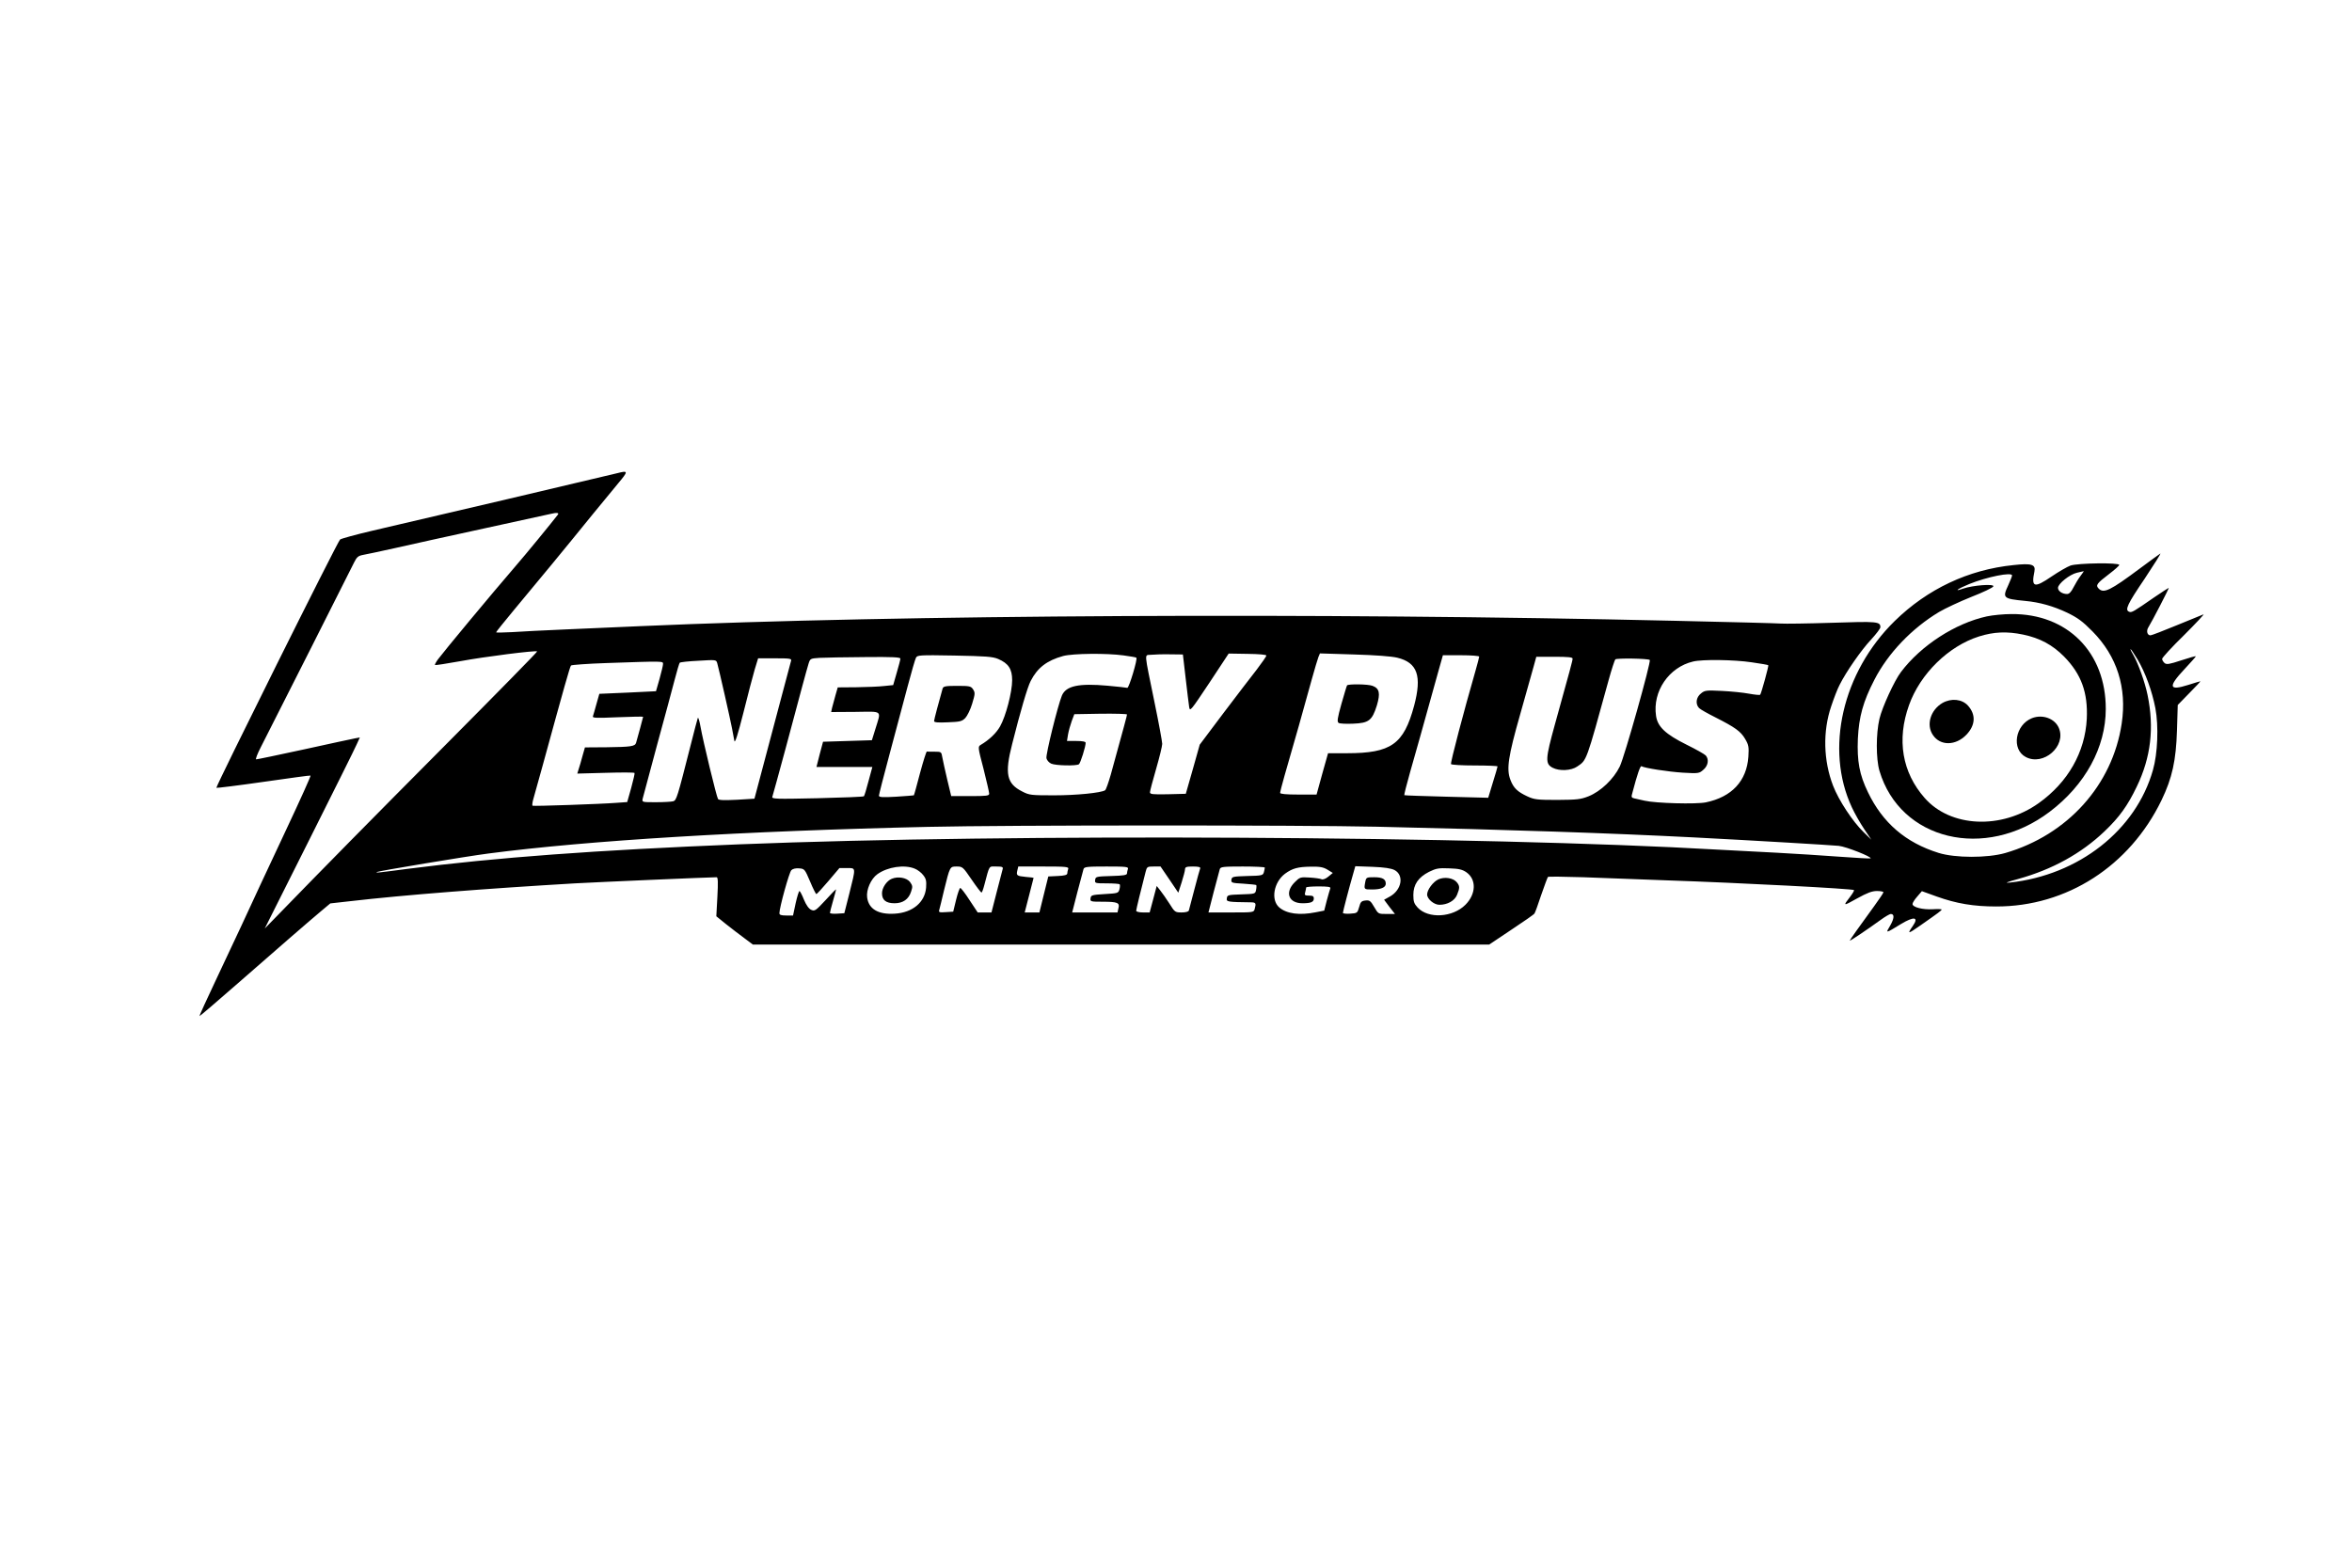
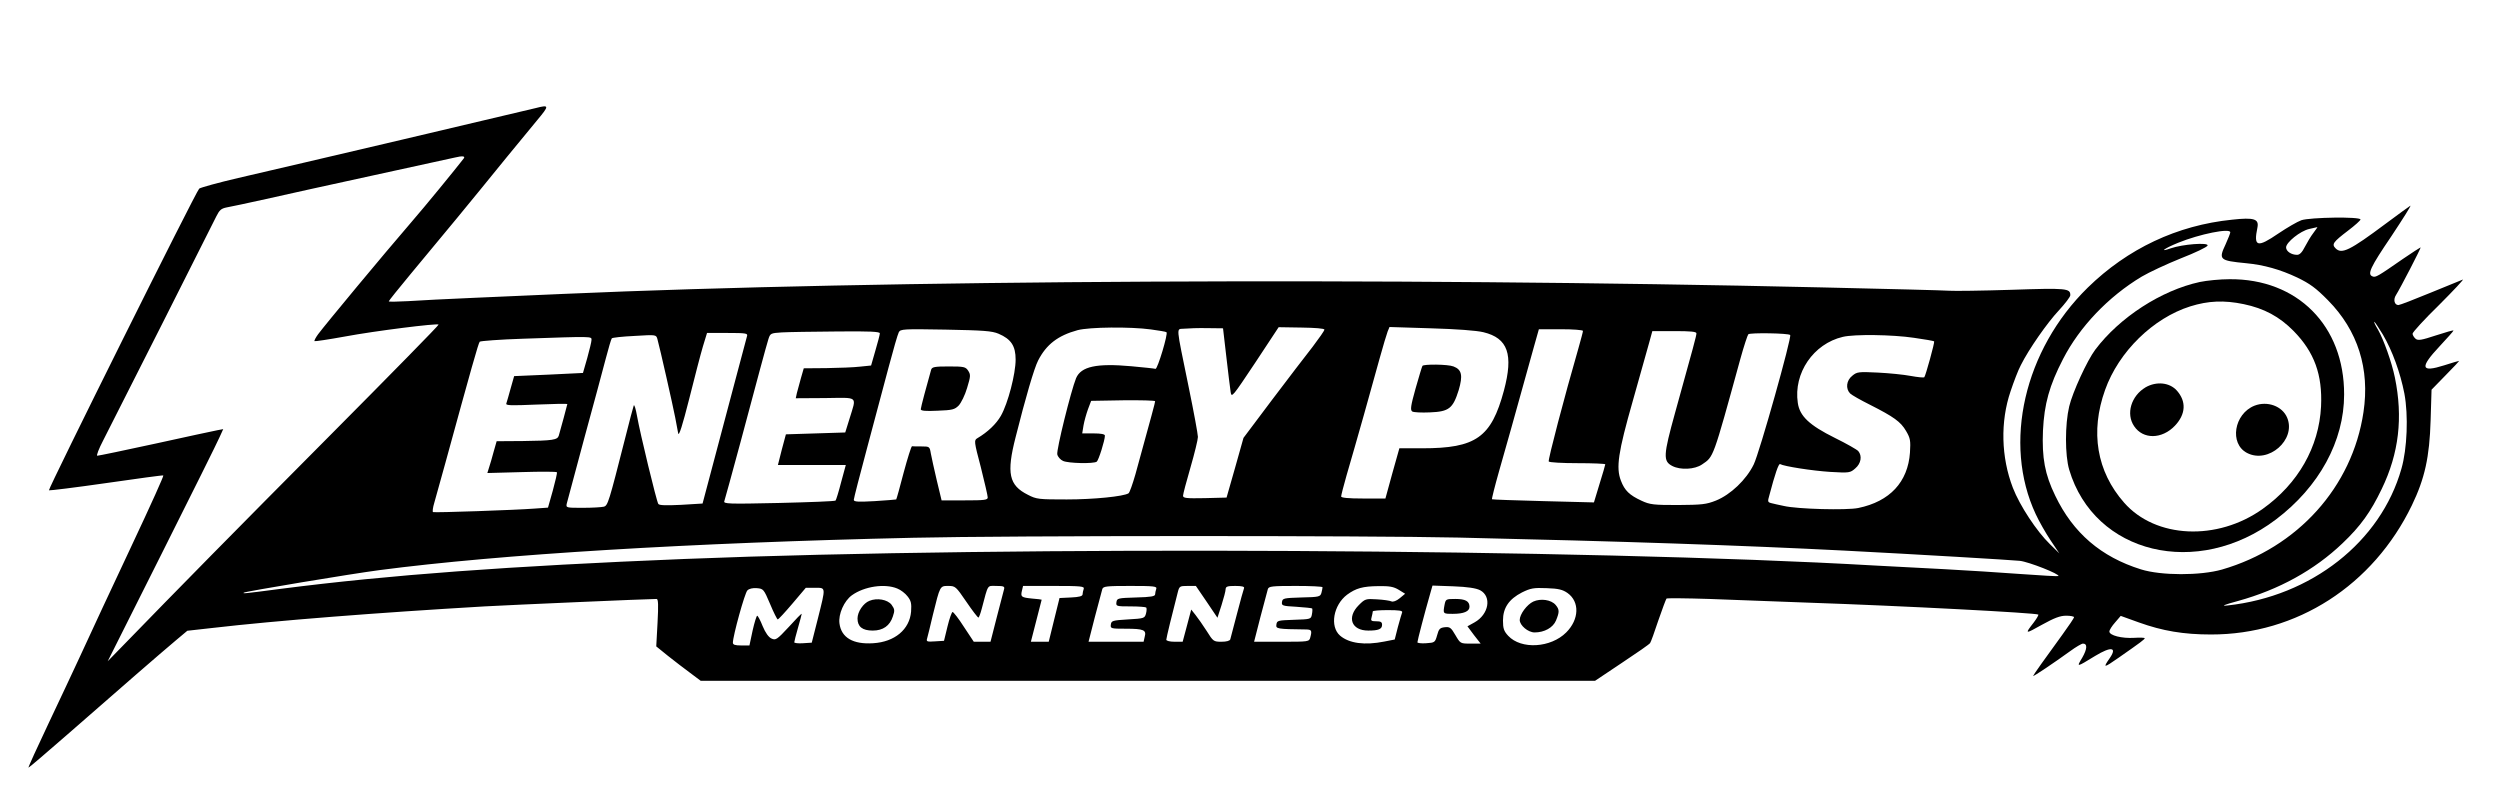
- <svg xmlns="http://www.w3.org/2000/svg" version="1.0" width="1536pt" height="1024pt" viewBox="0 0 1536 1024" preserveAspectRatio="xMidYMid meet">
+ <svg xmlns="http://www.w3.org/2000/svg" version="1.0" width="1344" height="424" viewBox="115 251 1344 424" preserveAspectRatio="xMidYMid meet">
  <g transform="translate(0,1024) scale(0.1,-0.1)" fill="#000000" stroke="none">
    <path d="M4030 7149 c-46 -12 -1347 -318 -1600 -376 -107 -25 -201 -51 -209 -57 -16 -12 -814 -1616 -808 -1622 2 -2 141 15 308 39 167 24 305 43 307 41 3 -2 -58 -139 -178 -394 -100 -212 -204 -436 -275 -590 -29 -63 -103 -220 -164 -349 -61 -129 -110 -236 -108 -238 2 -1 106 88 233 199 265 232 471 411 559 485 l62 52 134 15 c346 40 885 82 1464 116 144 8 878 40 925 40 9 0 10 -33 5 -127 l-7 -128 63 -51 c35 -28 89 -69 120 -92 l56 -42 2404 0 2404 0 145 97 c80 53 148 100 151 106 4 5 24 60 44 121 21 61 41 114 44 118 3 3 107 2 231 -2 124 -5 365 -14 535 -20 501 -17 1223 -55 1233 -64 2 -3 -9 -22 -25 -43 -49 -63 -47 -63 44 -12 67 37 98 49 131 49 23 0 42 -4 42 -8 0 -5 -28 -46 -62 -93 -94 -129 -158 -219 -158 -223 0 -5 113 71 200 134 30 22 61 40 68 40 25 0 23 -29 -4 -76 -31 -52 -33 -53 70 10 86 52 119 47 78 -12 -38 -55 -34 -55 49 3 119 83 139 98 139 104 0 3 -26 4 -57 2 -66 -4 -133 13 -133 34 0 8 14 30 31 49 l30 35 97 -35 c128 -46 241 -65 388 -65 461 -1 872 264 1080 694 70 145 95 260 101 457 l5 165 76 78 c42 42 74 77 72 77 -3 0 -39 -11 -80 -24 -126 -40 -133 -13 -25 102 41 44 75 82 75 85 0 3 -42 -9 -94 -26 -79 -26 -97 -29 -110 -18 -9 8 -16 20 -16 27 0 8 64 78 143 155 78 78 135 139 127 136 -8 -3 -86 -35 -174 -71 -87 -36 -165 -66 -172 -66 -22 0 -29 30 -13 54 21 33 137 256 132 256 -2 0 -45 -28 -95 -62 -134 -93 -147 -101 -163 -94 -30 11 -13 48 101 216 63 95 109 168 102 164 -7 -4 -67 -48 -133 -97 -193 -144 -236 -165 -269 -132 -22 22 -13 34 67 95 37 28 67 55 67 60 0 16 -271 12 -318 -4 -22 -8 -77 -40 -123 -71 -114 -78 -135 -73 -113 32 9 46 -18 55 -136 42 -296 -30 -562 -156 -776 -365 -342 -335 -458 -837 -280 -1218 18 -39 54 -102 80 -141 l47 -70 -51 50 c-71 69 -162 207 -199 303 -63 164 -68 355 -12 519 17 51 41 114 55 140 43 86 142 228 205 295 33 36 61 72 61 81 0 37 -19 39 -317 29 -158 -5 -308 -7 -333 -5 -25 2 -335 10 -690 18 -2332 54 -5053 40 -6760 -35 -124 -5 -340 -15 -480 -21 -140 -6 -301 -14 -357 -18 -57 -3 -103 -4 -103 -1 0 3 52 68 116 145 244 294 293 353 375 454 87 108 199 244 307 375 66 79 66 84 -8 65z m-387 -271 c-44 -57 -205 -254 -283 -344 -151 -175 -458 -545 -500 -601 -13 -18 -22 -35 -19 -37 2 -2 76 9 164 25 161 30 495 72 503 64 3 -2 -261 -271 -585 -597 -513 -516 -813 -821 -1116 -1133 l-78 -80 291 580 c160 319 300 600 310 624 l20 44 -32 -6 c-18 -3 -168 -36 -333 -72 -165 -36 -305 -65 -312 -65 -6 0 8 37 32 83 67 131 586 1158 608 1204 17 34 26 42 56 48 20 3 115 24 211 45 96 22 360 80 585 129 226 49 419 92 430 94 41 10 58 8 48 -5z m9944 -400 c-14 -18 -34 -52 -46 -75 -15 -30 -28 -43 -42 -43 -31 0 -59 19 -59 40 0 27 76 88 124 99 23 5 42 9 44 10 2 1 -8 -14 -21 -31z m-447 3 c0 -5 -11 -33 -25 -64 -39 -83 -34 -88 110 -102 96 -9 184 -34 275 -77 68 -33 100 -56 165 -122 161 -163 226 -369 191 -602 -60 -402 -354 -728 -761 -846 -116 -33 -327 -33 -435 1 -215 67 -365 196 -461 396 -56 115 -72 203 -66 350 7 143 34 242 108 385 89 173 243 335 423 443 39 23 133 67 210 98 77 30 142 61 144 69 6 18 -135 7 -198 -15 -65 -23 -36 -1 40 30 116 47 280 80 280 56z m820 -549 c51 -87 94 -205 116 -318 22 -117 15 -297 -16 -404 -111 -393 -484 -686 -935 -735 -37 -4 -21 3 56 24 221 61 411 166 562 310 98 93 152 169 211 292 93 192 115 385 71 599 -17 83 -60 203 -91 258 -14 23 -23 42 -20 42 3 0 23 -31 46 -68z m-6623 27 c43 -6 81 -12 84 -15 10 -6 -48 -199 -59 -197 -6 2 -64 8 -129 14 -188 17 -271 -1 -298 -64 -27 -66 -107 -388 -101 -410 3 -13 17 -29 31 -35 28 -13 164 -16 181 -4 10 7 44 115 44 140 0 8 -21 12 -61 12 l-61 0 7 43 c4 23 15 62 24 87 l17 45 172 3 c95 1 172 -1 172 -5 0 -7 -17 -70 -106 -393 -15 -52 -31 -98 -37 -102 -27 -17 -188 -33 -332 -33 -151 0 -163 1 -209 25 -102 51 -116 115 -66 310 53 211 100 372 121 412 44 86 106 134 212 163 64 17 284 19 394 4z m406 -149 c10 -85 20 -170 23 -188 5 -32 10 -25 132 158 l126 191 123 -2 c74 -1 123 -5 123 -11 0 -6 -29 -47 -63 -92 -35 -44 -133 -173 -218 -285 l-154 -205 -45 -160 -46 -161 -117 -3 c-100 -2 -117 0 -117 13 0 8 18 77 40 152 22 76 40 150 40 164 0 14 -22 134 -49 265 -71 349 -69 312 -24 317 21 2 76 4 123 3 l85 -1 18 -155z m1382 134 c132 -32 162 -119 110 -314 -68 -252 -150 -310 -439 -310 l-123 0 -38 -135 -37 -135 -119 0 c-82 0 -119 4 -119 11 0 6 13 57 29 113 49 167 141 493 177 626 19 69 39 135 44 148 l10 24 223 -7 c138 -4 245 -12 282 -21z m-2607 -8 c68 -29 92 -66 92 -139 0 -77 -41 -235 -79 -302 -25 -44 -71 -88 -127 -121 -18 -11 -18 -16 19 -156 20 -80 37 -153 37 -162 0 -14 -16 -16 -124 -16 l-124 0 -26 108 c-14 59 -28 124 -32 145 -6 36 -7 37 -50 37 -24 0 -47 0 -51 1 -4 0 -24 -64 -45 -142 -20 -77 -38 -142 -40 -144 -2 -1 -54 -5 -115 -9 -89 -5 -113 -4 -113 7 0 7 32 132 71 277 39 146 91 342 116 435 25 94 49 178 55 189 9 17 24 18 251 14 204 -4 249 -7 285 -22z m3142 15 c0 -5 -11 -46 -24 -92 -76 -263 -165 -602 -160 -610 3 -5 72 -9 155 -9 82 0 149 -3 149 -6 0 -4 -14 -51 -31 -106 l-30 -99 -272 7 c-150 4 -274 8 -276 10 -2 2 15 70 38 151 23 82 53 186 66 233 60 215 98 352 122 438 l26 92 119 0 c65 0 118 -4 118 -9z m-3780 -13 c0 -7 -11 -49 -24 -93 l-23 -80 -59 -6 c-32 -4 -114 -7 -181 -8 l-122 -1 -15 -52 c-8 -29 -18 -66 -22 -81 l-6 -28 158 1 c183 2 169 14 131 -111 l-23 -74 -159 -5 -160 -5 -22 -82 -21 -83 182 0 183 0 -25 -92 c-13 -51 -27 -96 -30 -99 -4 -4 -141 -9 -306 -13 -271 -6 -298 -5 -292 10 3 8 42 151 87 317 93 348 136 509 150 554 10 31 12 32 72 36 34 2 167 4 295 5 180 2 232 -1 232 -10z m4390 0 c0 -13 -15 -68 -115 -428 -63 -228 -65 -259 -15 -285 44 -23 121 -19 160 8 63 43 57 25 206 567 19 69 39 129 43 133 9 9 216 6 225 -4 10 -10 -165 -633 -196 -696 -40 -82 -124 -162 -203 -194 -53 -21 -76 -23 -205 -24 -130 0 -150 2 -195 23 -65 30 -91 55 -111 108 -27 70 -15 152 64 429 39 138 78 278 88 313 l17 62 118 0 c89 0 119 -3 119 -12z m-5104 -15 c-3 -10 -32 -121 -66 -248 -33 -126 -86 -325 -117 -441 l-56 -211 -115 -7 c-83 -4 -118 -3 -123 5 -10 16 -98 380 -114 471 -7 40 -15 66 -18 58 -3 -8 -24 -87 -46 -175 -88 -346 -93 -363 -115 -369 -12 -3 -62 -6 -113 -6 -89 0 -91 0 -86 23 3 12 45 168 93 347 49 179 101 372 116 430 15 58 30 108 33 111 3 4 58 10 122 13 116 7 116 7 123 -16 13 -46 85 -365 96 -423 6 -33 13 -71 16 -85 4 -17 23 43 59 185 29 116 62 243 74 283 l22 72 110 0 c100 0 110 -2 105 -17z m6273 -9 c58 -8 107 -17 109 -19 4 -4 -46 -186 -53 -193 -3 -3 -35 0 -73 7 -37 7 -116 15 -177 18 -103 5 -112 4 -137 -17 -32 -25 -37 -69 -12 -95 9 -9 57 -36 107 -61 128 -65 165 -91 194 -141 23 -39 25 -52 21 -116 -11 -158 -108 -263 -278 -298 -63 -13 -328 -6 -400 11 -25 5 -55 12 -67 15 -20 5 -21 8 -11 42 30 114 50 173 58 168 20 -12 174 -36 270 -42 102 -6 107 -5 134 19 31 26 38 67 16 93 -7 8 -63 40 -126 71 -137 68 -189 117 -199 188 -24 160 84 318 242 355 62 15 268 12 382 -5z m-7109 -11 c0 -10 -11 -54 -23 -98 l-23 -80 -185 -9 -185 -8 -19 -67 c-10 -36 -20 -72 -23 -80 -4 -11 22 -12 161 -6 92 4 167 5 167 3 0 -3 -36 -136 -46 -170 -7 -23 -32 -27 -192 -29 l-142 -1 -16 -56 c-8 -32 -20 -70 -25 -86 l-9 -29 185 5 c102 3 187 3 189 -1 2 -3 -8 -47 -22 -98 l-26 -92 -70 -5 c-102 -8 -540 -23 -548 -19 -4 2 -1 25 7 51 7 26 34 121 59 212 140 511 178 646 185 653 4 4 109 12 232 16 377 13 369 13 369 -6z m4660 -1063 c884 -20 1525 -42 2075 -70 405 -21 892 -50 943 -55 48 -5 218 -72 208 -82 -2 -2 -93 3 -202 11 -110 8 -293 20 -409 26 -115 6 -286 15 -380 20 -1561 90 -4619 106 -6395 35 -940 -38 -1590 -86 -2166 -160 -206 -27 -210 -27 -203 -21 6 6 582 102 729 121 648 85 1670 147 2870 174 520 12 2436 12 2930 1z m-3016 -274 c18 -7 43 -26 55 -42 19 -24 22 -38 19 -82 -8 -96 -88 -163 -204 -170 -108 -7 -171 30 -181 106 -7 50 25 122 67 152 67 48 177 64 244 36z m371 -71 c32 -47 61 -85 65 -85 3 0 11 21 18 48 36 136 28 122 79 122 38 0 45 -3 41 -17 -3 -10 -20 -78 -39 -150 l-34 -133 -45 0 -45 0 -53 80 c-28 44 -56 80 -61 80 -4 0 -17 -35 -27 -77 l-19 -78 -49 -3 c-42 -3 -47 -1 -42 15 3 10 17 67 31 127 39 158 38 156 83 156 38 0 41 -3 97 -85z m631 69 c-3 -9 -6 -22 -6 -29 0 -10 -18 -15 -62 -17 l-62 -3 -29 -117 -29 -118 -48 0 -48 0 29 113 c16 61 29 113 29 113 0 1 -23 4 -50 6 -60 6 -64 9 -56 43 l6 25 166 0 c147 0 165 -2 160 -16z m390 0 c-3 -9 -6 -22 -6 -29 0 -11 -23 -15 -102 -17 -98 -3 -103 -4 -106 -25 -3 -22 -1 -23 76 -23 43 0 81 -3 84 -6 3 -3 3 -17 -1 -32 -7 -26 -10 -27 -97 -32 -83 -5 -89 -7 -92 -27 -3 -22 -1 -23 80 -23 97 0 112 -7 102 -43 l-6 -27 -148 0 -148 0 34 133 c19 72 37 140 40 150 5 15 21 17 151 17 128 0 144 -2 139 -16z m271 -69 l58 -86 22 68 c12 38 22 76 22 86 1 14 10 17 52 17 37 0 50 -4 47 -12 -3 -7 -20 -69 -38 -138 -18 -69 -34 -131 -36 -137 -2 -8 -21 -13 -47 -13 -43 0 -45 2 -80 58 -20 31 -47 70 -60 86 l-23 29 -23 -87 -23 -86 -44 0 c-25 0 -44 5 -44 11 0 9 32 140 61 252 9 36 11 37 54 37 l44 0 58 -85z m623 78 c0 -5 -3 -18 -6 -30 -6 -21 -12 -23 -108 -25 -94 -3 -101 -4 -104 -24 -3 -20 2 -22 77 -26 45 -3 83 -7 85 -9 2 -2 2 -16 -1 -31 -5 -27 -6 -27 -97 -30 -86 -3 -91 -4 -94 -25 -4 -24 3 -25 161 -27 28 -1 31 -6 21 -43 -6 -23 -9 -23 -154 -23 l-148 0 34 133 c19 72 37 140 40 150 5 15 21 17 150 17 79 0 144 -3 144 -7z m410 -14 l34 -21 -29 -24 c-18 -15 -36 -21 -45 -17 -8 4 -43 9 -78 11 -60 4 -64 2 -97 -31 -66 -66 -40 -137 51 -137 55 0 74 8 74 31 0 15 -7 19 -31 19 -28 0 -31 3 -25 23 3 12 6 25 6 30 0 4 36 7 81 7 61 0 80 -3 77 -12 -3 -7 -13 -43 -23 -79 l-17 -67 -56 -11 c-105 -21 -189 -10 -238 32 -56 49 -36 164 38 220 48 35 84 45 168 46 60 1 82 -3 110 -20z m437 -2 c64 -34 47 -130 -30 -173 l-38 -21 35 -47 36 -46 -55 0 c-54 0 -54 0 -81 46 -23 40 -30 45 -57 42 -26 -3 -32 -9 -41 -43 -11 -39 -13 -40 -59 -43 -26 -2 -47 1 -47 5 0 9 40 162 66 252 l15 53 112 -4 c78 -3 122 -10 144 -21z m-3817 -74 c19 -46 38 -83 41 -83 4 0 39 38 79 85 l72 85 49 0 c60 0 59 7 16 -165 l-33 -130 -47 -3 c-26 -2 -47 1 -47 5 0 4 9 40 20 78 11 38 20 72 20 75 -1 3 -32 -29 -69 -70 -64 -69 -71 -73 -93 -63 -16 7 -33 31 -48 67 -12 31 -26 56 -29 56 -4 0 -15 -36 -25 -80 l-17 -80 -44 0 c-34 0 -45 4 -45 15 0 36 64 268 78 281 9 9 28 14 51 12 35 -3 37 -5 71 -85z m4287 59 c66 -47 63 -142 -7 -212 -83 -83 -242 -93 -312 -18 -23 25 -28 39 -28 82 0 68 32 115 102 151 47 23 63 26 133 23 64 -2 86 -8 112 -26z" />
    <path d="M12976 6214 c-207 -45 -431 -190 -562 -364 -43 -57 -122 -229 -140 -305 -23 -97 -23 -262 0 -340 135 -454 689 -587 1111 -268 233 176 367 422 367 672 1 370 -251 623 -616 620 -50 0 -122 -7 -160 -15z m236 -119 c110 -23 192 -67 268 -144 112 -114 156 -235 148 -406 -11 -218 -123 -415 -314 -551 -244 -174 -576 -159 -745 34 -147 167 -183 380 -102 606 73 205 258 386 458 449 96 30 181 34 287 12z" />
    <path d="M12685 5648 c-78 -46 -107 -143 -62 -209 48 -72 149 -71 219 2 59 62 63 131 10 190 -39 43 -109 50 -167 17z" />
    <path d="M13270 5549 c-110 -44 -136 -204 -40 -254 115 -60 265 71 216 189 -26 63 -107 92 -176 65z" />
    <path d="M8797 5763 c-3 -5 -19 -59 -37 -122 -26 -93 -29 -115 -18 -123 7 -5 50 -7 95 -5 103 4 124 21 155 120 23 78 17 110 -28 127 -30 12 -161 13 -167 3z" />
    <path d="M6156 5743 c-22 -77 -56 -204 -56 -213 0 -9 27 -11 90 -8 80 3 92 6 114 28 13 14 34 56 45 94 19 63 20 71 6 93 -14 21 -22 23 -105 23 -76 0 -89 -3 -94 -17z" />
    <path d="M5824 4500 c-33 -13 -64 -59 -64 -95 0 -44 26 -65 82 -65 55 0 92 26 108 76 11 32 10 39 -7 63 -22 28 -78 38 -119 21z" />
    <path d="M8916 4479 c-9 -49 -9 -49 45 -49 58 0 89 13 89 38 0 30 -22 42 -76 42 -50 0 -52 -1 -58 -31z" />
    <path d="M9393 4496 c-34 -16 -73 -68 -73 -99 0 -29 45 -67 80 -67 53 0 99 26 115 64 19 46 19 59 -2 84 -24 28 -80 36 -120 18z" />
  </g>
</svg>
